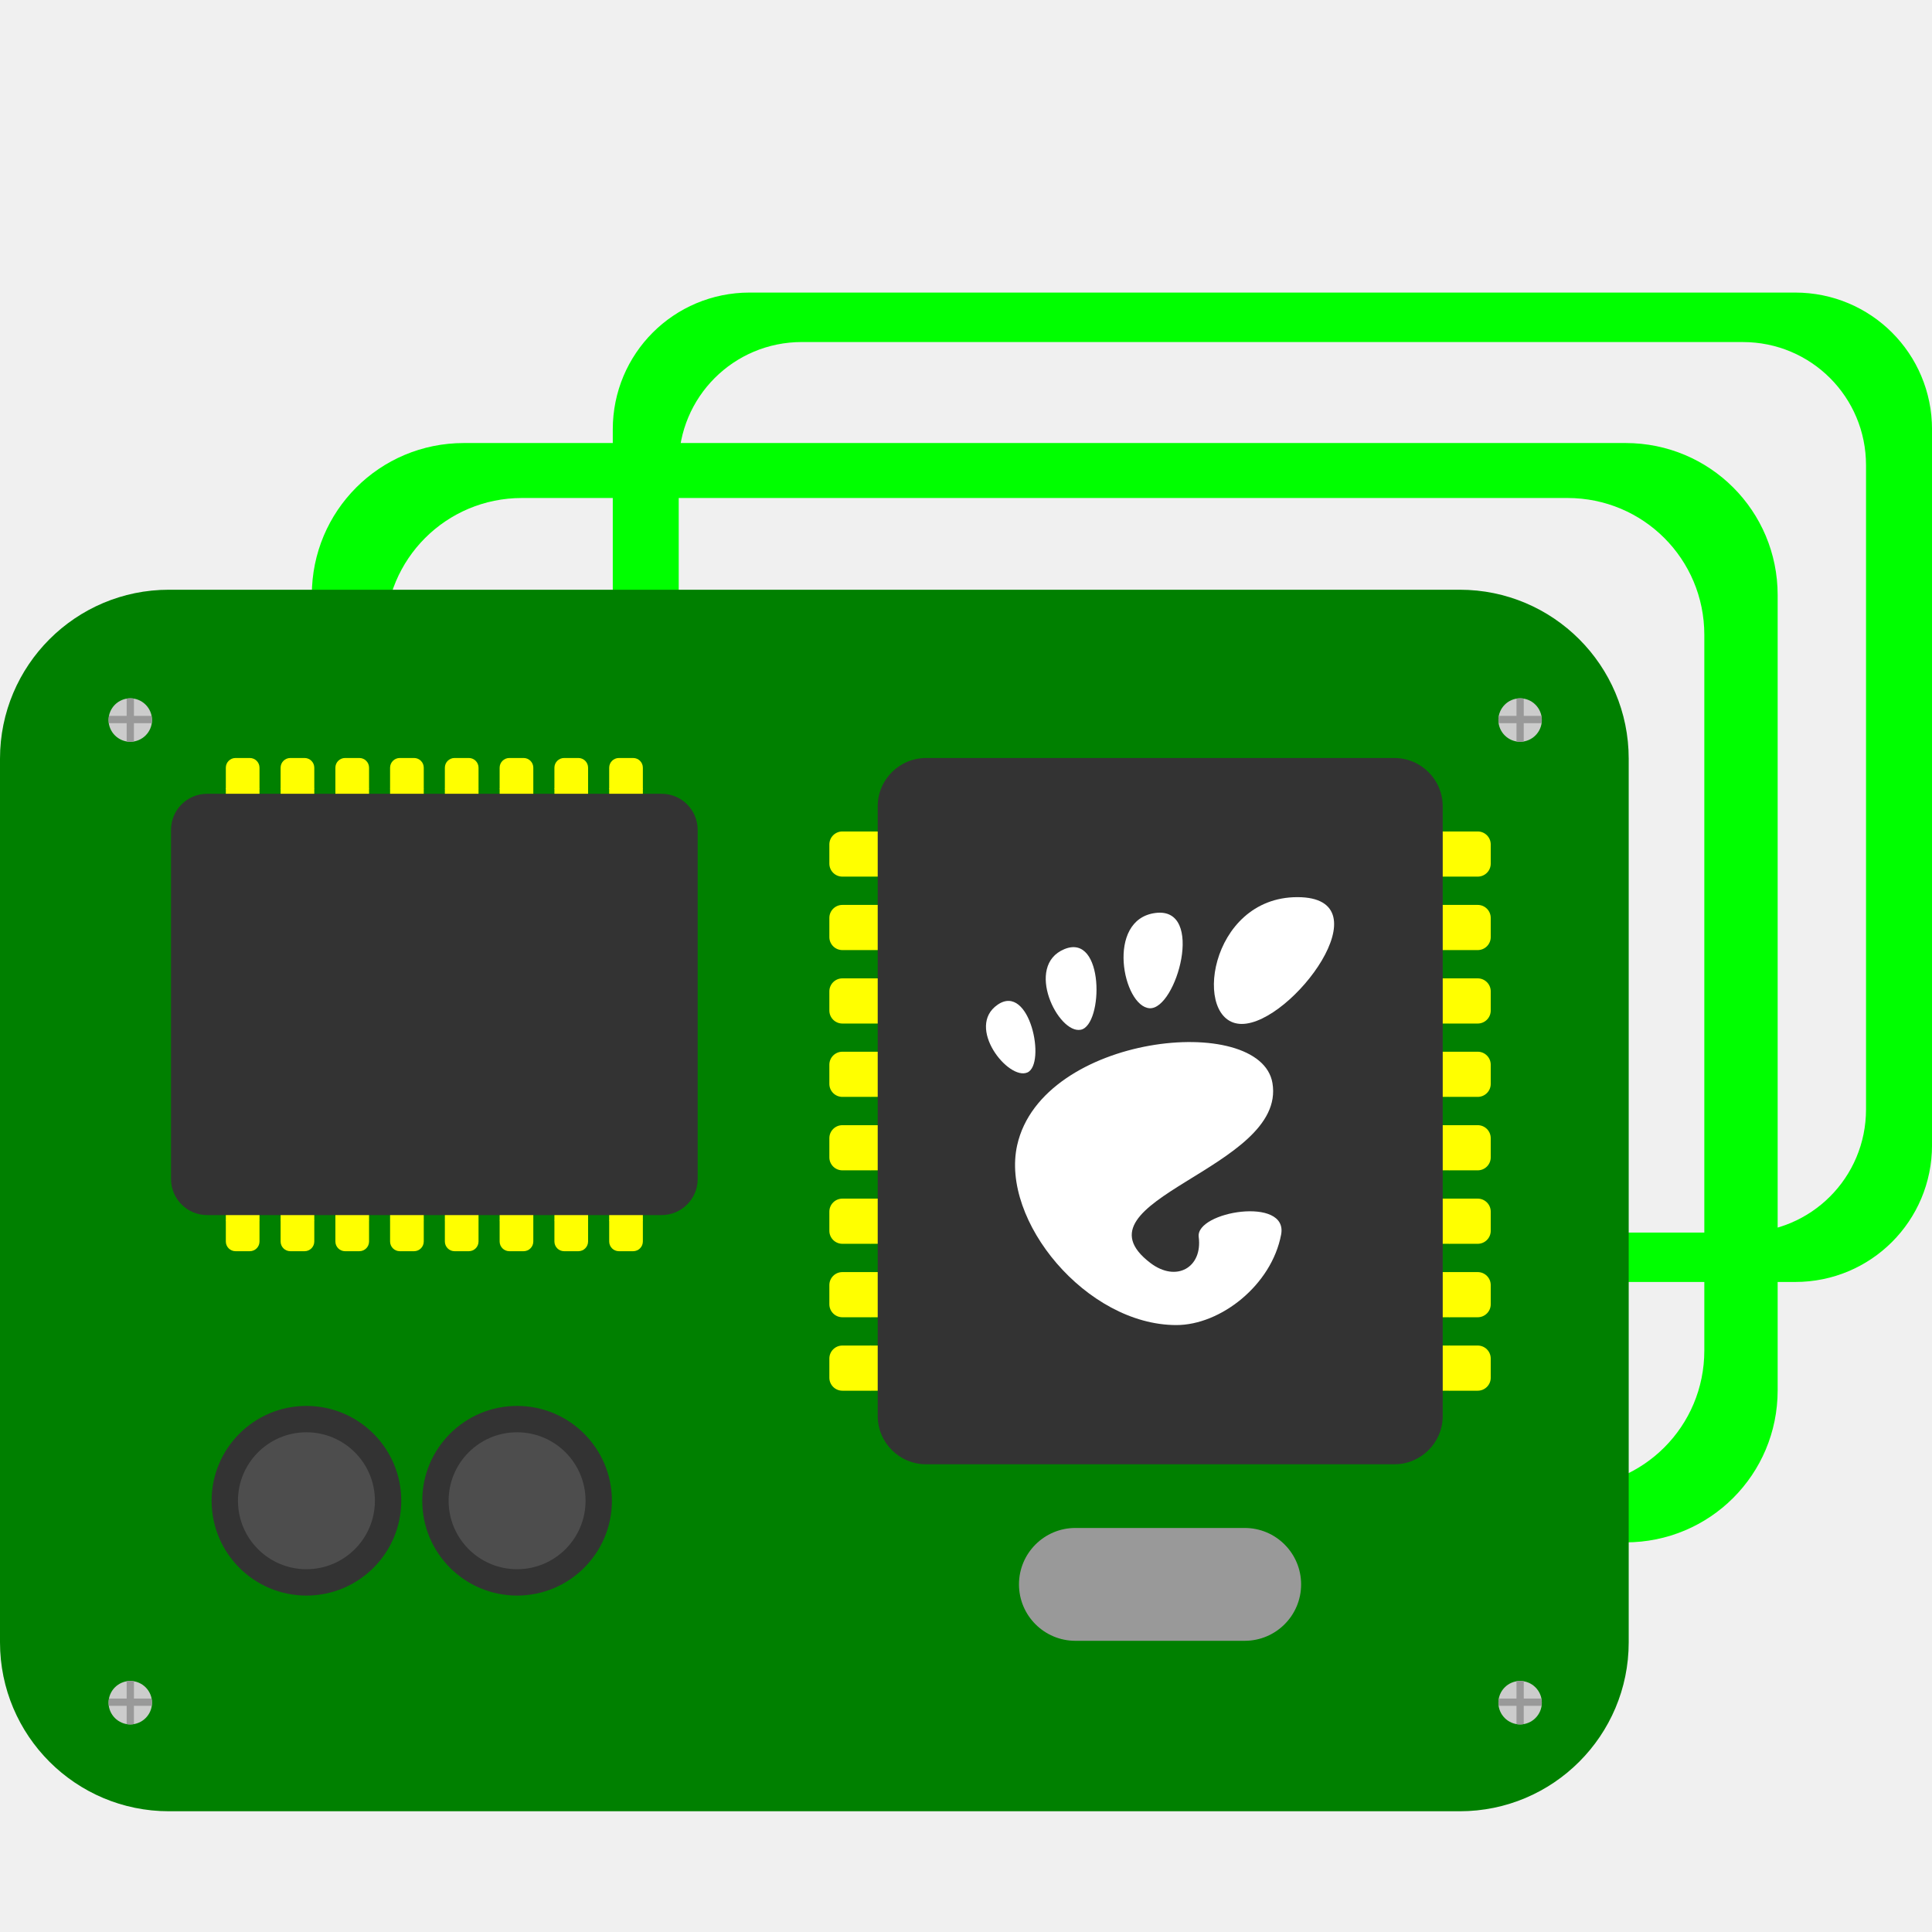
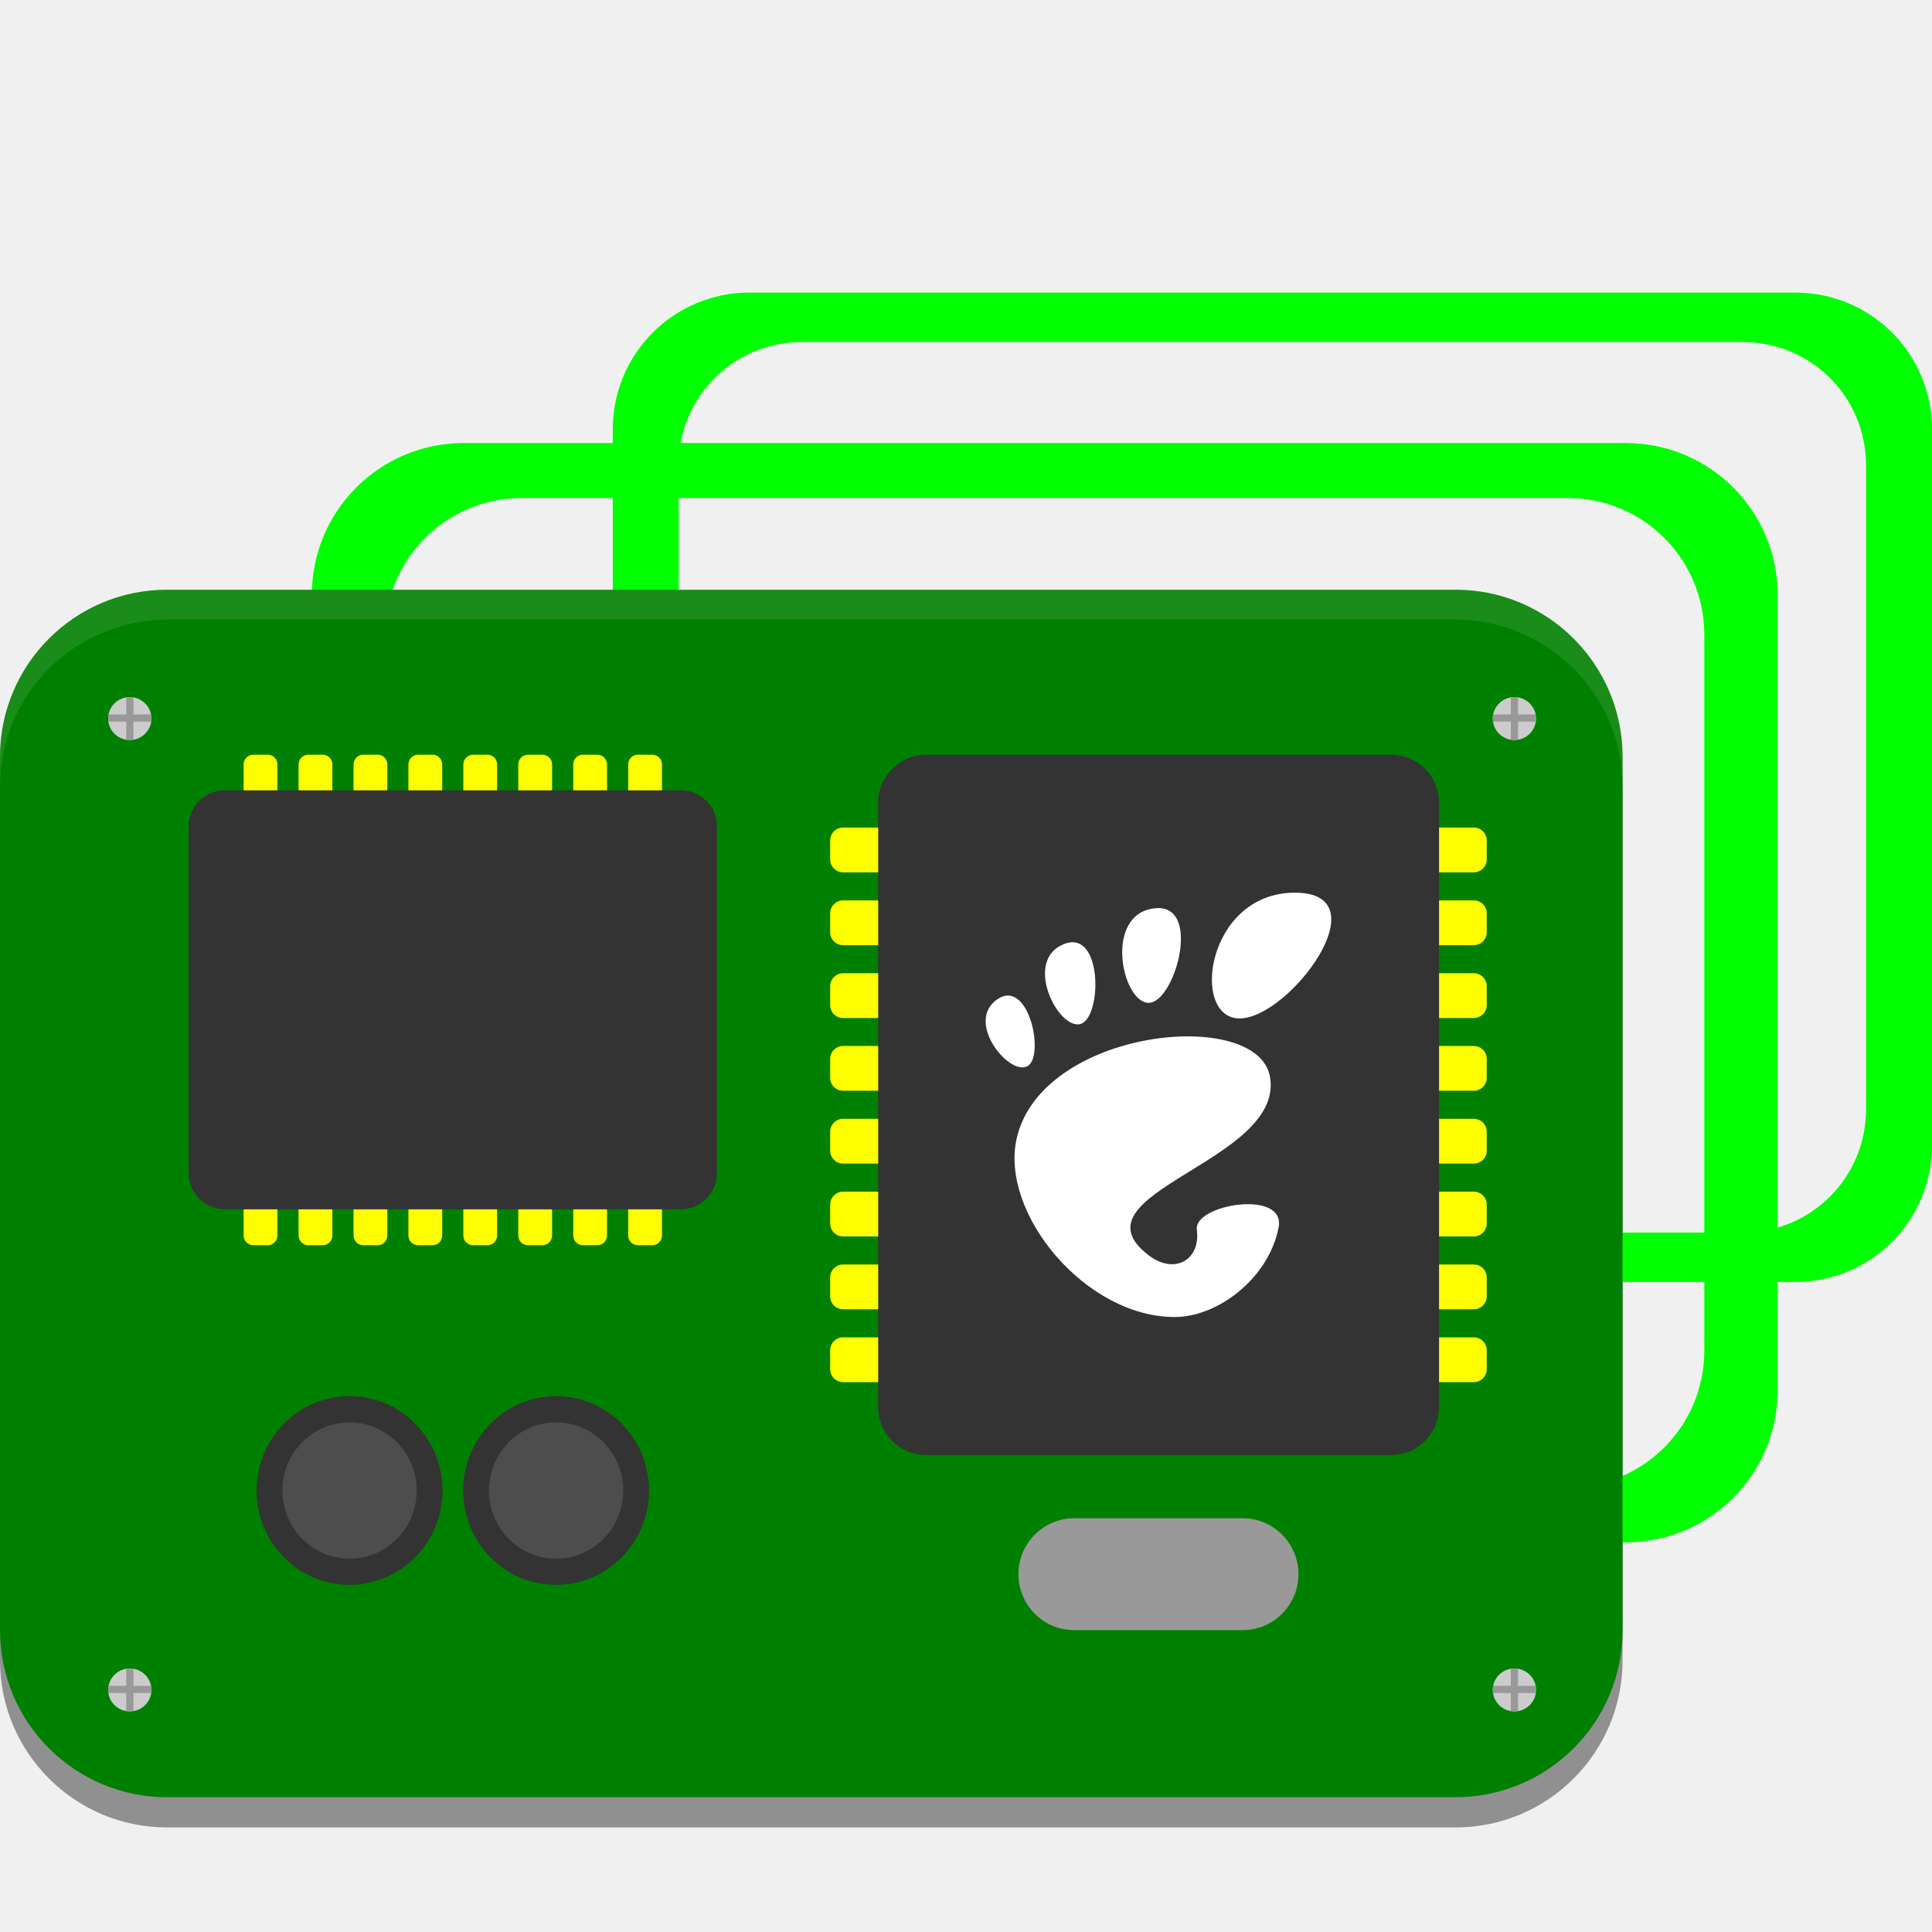
<svg xmlns="http://www.w3.org/2000/svg" xmlns:xlink="http://www.w3.org/1999/xlink" id="svg8" version="1.1" viewBox="0 0 67.733 67.733" height="256" width="256">
  <defs id="defs2">
    <linearGradient id="a">
      <stop offset="0" stop-color="#fff" id="stop2838" />
      <stop offset=".4" stop-color="#fff" id="stop2840" />
      <stop offset="1" stop-color="#f6f5f4" id="stop2842" />
    </linearGradient>
    <radialGradient xlink:href="#a" id="i" gradientUnits="userSpaceOnUse" gradientTransform="matrix(4 0 0 4 -492.799 -641.952)" cx="134.2" cy="222.988" fx="134.2" fy="222.988" r="2" />
    <radialGradient xlink:href="#a" id="h" gradientUnits="userSpaceOnUse" gradientTransform="matrix(4 0 0 4 -492.799 -681.952)" cx="134.2" cy="222.988" fx="134.2" fy="222.988" r="2" />
    <radialGradient xlink:href="#a" id="g" gradientUnits="userSpaceOnUse" gradientTransform="matrix(6 0 0 6 -785.198 -1065.928)" cx="134.2" cy="222.988" fx="134.2" fy="222.988" r="2" />
    <radialGradient xlink:href="#a" id="f" cx="134.2" cy="222.988" fx="134.2" fy="222.988" r="2" gradientUnits="userSpaceOnUse" gradientTransform="matrix(6 0 0 6 -785.198 -1153.928)" />
    <radialGradient xlink:href="#a" id="e" gradientUnits="userSpaceOnUse" gradientTransform="matrix(4 0 0 4 -452.799 -681.952)" cx="134.2" cy="222.988" fx="134.2" fy="222.988" r="2" />
    <radialGradient xlink:href="#a" id="d" gradientUnits="userSpaceOnUse" gradientTransform="matrix(4 0 0 4 -452.799 -641.952)" cx="134.2" cy="222.988" fx="134.2" fy="222.988" r="2" />
    <radialGradient xlink:href="#a" id="c" gradientUnits="userSpaceOnUse" gradientTransform="matrix(6 0 0 6 -697.198 -1065.928)" cx="134.2" cy="222.988" fx="134.2" fy="222.988" r="2" />
    <radialGradient xlink:href="#a" id="b" gradientUnits="userSpaceOnUse" gradientTransform="matrix(6 0 0 6 -697.198 -1153.928)" cx="134.2" cy="222.988" fx="134.2" fy="222.988" r="2" />
  </defs>
  <g id="g5516" style="display:inline">
+     <g id="layer1" style="display:inline;opacity:0.4">
+       <rect style="display:inline;fill:#000000;stroke-width:1.333;paint-order:stroke fill markers" id="rect960" width="56.885" height="42.333" x="-6.1207203e-08" y="21.734" ry="5.856" />
+     </g>
    <path id="path6940" style="fill:#00ff00;stroke-width:1.088;paint-order:stroke fill markers" d="m 26.281,10.257 c -2.658,0 -4.798,2.14 -4.798,4.798 v 25.091 c 0,2.658 2.14,4.798 4.798,4.798 h 36.654 c 2.658,0 4.799,-2.14 4.799,-4.798 V 15.055 c 0,-2.658 -2.14,-4.798 -4.799,-4.798 z m 1.833,1.735 H 61.102 c 2.392,0 4.318,1.926 4.318,4.318 v 22.582 c 0,2.392 -1.926,4.319 -4.318,4.319 H 28.113 c -2.392,0 -4.318,-1.926 -4.318,-4.319 V 16.309 c 0,-2.392 1.926,-4.318 4.318,-4.318 z" />
    <path id="rect6461" style="fill:#00ff00;stroke-width:1.209;paint-order:stroke fill markers" d="m 16.263,15.532 c -2.954,0 -5.331,2.378 -5.331,5.331 v 27.879 c 0,2.954 2.378,5.331 5.331,5.331 h 40.727 c 2.954,0 5.332,-2.378 5.332,-5.331 V 20.863 c 0,-2.954 -2.378,-5.331 -5.332,-5.331 z m 2.036,1.927 h 36.654 c 2.658,0 4.798,2.14 4.798,4.798 v 25.091 c 0,2.658 -2.14,4.799 -4.798,4.799 H 18.3 c -2.658,0 -4.798,-2.14 -4.798,-4.799 V 22.257 c 0,-2.658 2.14,-4.798 4.798,-4.798 z" />
-     <rect style="fill:#008000;stroke-width:1.343;paint-order:stroke fill markers" id="rect5274" width="57.1" height="42.825" x="-6.1207203e-08" y="20.675" ry="5.924" />
-     <g id="g5915" transform="matrix(1.246101,0,0,1.246102,-12.5722,3.72181)">
+     <rect style="fill:#008000;stroke-width:1.333;paint-order:stroke fill markers" id="rect5274" width="56.885" height="42.333" x="-6.1207203e-08" y="20.675" ry="5.856" />
+     <g id="g5915" transform="matrix(1.25,0,0,1.239332,-12.01209,3.730472)">
      <g id="g5398" transform="matrix(2.24,0,0,2.24,-55.03333,-47.625)">
        <g id="g5358">
          <g id="g5338">
            <rect style="display:inline;fill:#ffff00;stroke-width:0.644;paint-order:stroke fill markers" id="rect5322" width="0.423" height="0.586" x="31.909" y="35.057" ry="0.122" />
            <rect style="display:inline;fill:#ffff00;stroke-width:0.644;paint-order:stroke fill markers" id="rect5324" width="0.423" height="0.586" x="36.036" y="35.057" ry="0.122" />
            <rect style="display:inline;fill:#ffff00;stroke-width:0.644;paint-order:stroke fill markers" id="rect5326" width="0.423" height="0.586" x="35.348" y="35.057" ry="0.122" />
            <rect style="display:inline;fill:#ffff00;stroke-width:0.644;paint-order:stroke fill markers" id="rect5328" width="0.423" height="0.586" x="34.66" y="35.057" ry="0.122" />
            <rect style="display:inline;fill:#ffff00;stroke-width:0.644;paint-order:stroke fill markers" id="rect5330" width="0.423" height="0.586" x="33.972" y="35.057" ry="0.122" />
            <rect style="display:inline;fill:#ffff00;stroke-width:0.644;paint-order:stroke fill markers" id="rect5332" width="0.423" height="0.586" x="33.285" y="35.057" ry="0.122" />
            <rect style="display:inline;fill:#ffff00;stroke-width:0.644;paint-order:stroke fill markers" id="rect5334" width="0.423" height="0.586" x="32.597" y="35.057" ry="0.122" />
            <rect style="display:inline;fill:#ffff00;stroke-width:0.644;paint-order:stroke fill markers" id="rect5336" width="0.423" height="0.586" x="36.724" y="35.057" ry="0.122" />
          </g>
          <g id="g5356" style="fill:#ffff00" transform="translate(0,-0.05291667)">
            <path style="fill:#ffff00;stroke-width:0.661;paint-order:stroke fill markers" id="path5340" transform="matrix(1.086978,0,0,1,-2.693691,0.01203092)" d="m 32.028,35.631 -0.195,-0.337 0.389,0 z" />
            <path style="fill:#ffff00;stroke-width:0.661;paint-order:stroke fill markers" id="path5342" transform="matrix(1.086978,0,0,1,-2.005774,0.01203092)" d="m 32.028,35.631 -0.195,-0.337 0.389,0 z" />
            <path style="fill:#ffff00;stroke-width:0.661;paint-order:stroke fill markers" id="path5344" transform="matrix(1.086978,0,0,1,-1.317857,0.01203092)" d="m 32.028,35.631 -0.195,-0.337 0.389,0 z" />
            <path style="fill:#ffff00;stroke-width:0.661;paint-order:stroke fill markers" id="path5346" transform="matrix(1.086978,0,0,1,-0.6299405,0.01203092)" d="m 32.028,35.631 -0.195,-0.337 0.389,0 z" />
            <path style="fill:#ffff00;stroke-width:0.661;paint-order:stroke fill markers" id="path5348" transform="matrix(1.086978,0,0,1,0.05797616,0.01203092)" d="m 32.028,35.631 -0.195,-0.337 0.389,0 z" />
            <path style="fill:#ffff00;stroke-width:0.661;paint-order:stroke fill markers" id="path5350" transform="matrix(1.086978,0,0,1,0.7458928,0.01203092)" d="m 32.028,35.631 -0.195,-0.337 0.389,0 z" />
            <path style="fill:#ffff00;stroke-width:0.661;paint-order:stroke fill markers" id="path5352" transform="matrix(1.086978,0,0,1,1.433809,0.01203092)" d="m 32.028,35.631 -0.195,-0.337 0.389,0 z" />
            <path style="fill:#ffff00;stroke-width:0.661;paint-order:stroke fill markers" id="path5354" transform="matrix(1.086978,0,0,1,2.121726,0.01203092)" d="m 32.028,35.631 -0.195,-0.337 0.389,0 z" />
          </g>
        </g>
        <g id="g5396" transform="matrix(1,0,0,-1,0,65.09123)">
          <g id="g5376">
            <rect style="display:inline;fill:#ffff00;stroke-width:0.644;paint-order:stroke fill markers" id="rect5360" width="0.423" height="0.586" x="31.909" y="35.057" ry="0.122" />
            <rect style="display:inline;fill:#ffff00;stroke-width:0.644;paint-order:stroke fill markers" id="rect5362" width="0.423" height="0.586" x="36.036" y="35.057" ry="0.122" />
            <rect style="display:inline;fill:#ffff00;stroke-width:0.644;paint-order:stroke fill markers" id="rect5364" width="0.423" height="0.586" x="35.348" y="35.057" ry="0.122" />
            <rect style="display:inline;fill:#ffff00;stroke-width:0.644;paint-order:stroke fill markers" id="rect5366" width="0.423" height="0.586" x="34.66" y="35.057" ry="0.122" />
            <rect style="display:inline;fill:#ffff00;stroke-width:0.644;paint-order:stroke fill markers" id="rect5368" width="0.423" height="0.586" x="33.972" y="35.057" ry="0.122" />
            <rect style="display:inline;fill:#ffff00;stroke-width:0.644;paint-order:stroke fill markers" id="rect5370" width="0.423" height="0.586" x="33.285" y="35.057" ry="0.122" />
            <rect style="display:inline;fill:#ffff00;stroke-width:0.644;paint-order:stroke fill markers" id="rect5372" width="0.423" height="0.586" x="32.597" y="35.057" ry="0.122" />
            <rect style="display:inline;fill:#ffff00;stroke-width:0.644;paint-order:stroke fill markers" id="rect5374" width="0.423" height="0.586" x="36.724" y="35.057" ry="0.122" />
          </g>
          <g id="g5394" style="fill:#ffff00" transform="translate(0,-0.05291667)">
            <path style="fill:#ffff00;stroke-width:0.661;paint-order:stroke fill markers" id="path5378" transform="matrix(1.086978,0,0,1,-2.693691,0.01203092)" d="m 32.028,35.631 -0.195,-0.337 0.389,0 z" />
            <path style="fill:#ffff00;stroke-width:0.661;paint-order:stroke fill markers" id="path5380" transform="matrix(1.086978,0,0,1,-2.005774,0.01203092)" d="m 32.028,35.631 -0.195,-0.337 0.389,0 z" />
            <path style="fill:#ffff00;stroke-width:0.661;paint-order:stroke fill markers" id="path5382" transform="matrix(1.086978,0,0,1,-1.317857,0.01203092)" d="m 32.028,35.631 -0.195,-0.337 0.389,0 z" />
            <path style="fill:#ffff00;stroke-width:0.661;paint-order:stroke fill markers" id="path5384" transform="matrix(1.086978,0,0,1,-0.6299405,0.01203092)" d="m 32.028,35.631 -0.195,-0.337 0.389,0 z" />
            <path style="fill:#ffff00;stroke-width:0.661;paint-order:stroke fill markers" id="path5386" transform="matrix(1.086978,0,0,1,0.05797616,0.01203092)" d="m 32.028,35.631 -0.195,-0.337 0.389,0 z" />
            <path style="fill:#ffff00;stroke-width:0.661;paint-order:stroke fill markers" id="path5388" transform="matrix(1.086978,0,0,1,0.7458928,0.01203092)" d="m 32.028,35.631 -0.195,-0.337 0.389,0 z" />
            <path style="fill:#ffff00;stroke-width:0.661;paint-order:stroke fill markers" id="path5390" transform="matrix(1.086978,0,0,1,1.433809,0.01203092)" d="m 32.028,35.631 -0.195,-0.337 0.389,0 z" />
            <path style="fill:#ffff00;stroke-width:0.661;paint-order:stroke fill markers" id="path5392" transform="matrix(1.086978,0,0,1,2.121726,0.01203092)" d="m 32.028,35.631 -0.195,-0.337 0.389,0 z" />
          </g>
        </g>
      </g>
      <rect style="fill:#333333;stroke-width:1.551;paint-order:stroke fill markers" id="rect5400" width="14.817" height="11.853" x="14.901" y="19.346" ry="1.015" />
    </g>
-     <g id="g5498" transform="matrix(1.395633,0,0,1.395635,-25.86653,-11.20091)">
+     <g id="g5498" transform="matrix(1.385419,0,0,1.383949,-25.43545,-11.00014)">
      <g id="g5484" transform="matrix(0,2.682011,-2.682011,0,134.9621,-56.66825)">
        <g id="g5480">
          <g id="g5440">
            <g id="g5420">
              <rect style="display:inline;fill:#ffff00;stroke-width:0.644;paint-order:stroke fill markers" id="rect5404" width="0.423" height="0.586" x="31.909" y="35.057" ry="0.122" />
              <rect style="display:inline;fill:#ffff00;stroke-width:0.644;paint-order:stroke fill markers" id="rect5406" width="0.423" height="0.586" x="36.036" y="35.057" ry="0.122" />
              <rect style="display:inline;fill:#ffff00;stroke-width:0.644;paint-order:stroke fill markers" id="rect5408" width="0.423" height="0.586" x="35.348" y="35.057" ry="0.122" />
              <rect style="display:inline;fill:#ffff00;stroke-width:0.644;paint-order:stroke fill markers" id="rect5410" width="0.423" height="0.586" x="34.66" y="35.057" ry="0.122" />
              <rect style="display:inline;fill:#ffff00;stroke-width:0.644;paint-order:stroke fill markers" id="rect5412" width="0.423" height="0.586" x="33.972" y="35.057" ry="0.122" />
              <rect style="display:inline;fill:#ffff00;stroke-width:0.644;paint-order:stroke fill markers" id="rect5414" width="0.423" height="0.586" x="33.285" y="35.057" ry="0.122" />
              <rect style="display:inline;fill:#ffff00;stroke-width:0.644;paint-order:stroke fill markers" id="rect5416" width="0.423" height="0.586" x="32.597" y="35.057" ry="0.122" />
              <rect style="display:inline;fill:#ffff00;stroke-width:0.644;paint-order:stroke fill markers" id="rect5418" width="0.423" height="0.586" x="36.724" y="35.057" ry="0.122" />
            </g>
            <g id="g5438" style="fill:#ffff00" transform="translate(0,-0.05291667)">
              <path style="fill:#ffff00;stroke-width:0.661;paint-order:stroke fill markers" id="path5422" transform="matrix(1.086978,0,0,1,-2.693691,0.01203092)" d="m 32.028,35.631 -0.195,-0.337 0.389,0 z" />
              <path style="fill:#ffff00;stroke-width:0.661;paint-order:stroke fill markers" id="path5424" transform="matrix(1.086978,0,0,1,-2.005774,0.01203092)" d="m 32.028,35.631 -0.195,-0.337 0.389,0 z" />
              <path style="fill:#ffff00;stroke-width:0.661;paint-order:stroke fill markers" id="path5426" transform="matrix(1.086978,0,0,1,-1.317857,0.01203092)" d="m 32.028,35.631 -0.195,-0.337 0.389,0 z" />
              <path style="fill:#ffff00;stroke-width:0.661;paint-order:stroke fill markers" id="path5428" transform="matrix(1.086978,0,0,1,-0.6299405,0.01203092)" d="m 32.028,35.631 -0.195,-0.337 0.389,0 z" />
              <path style="fill:#ffff00;stroke-width:0.661;paint-order:stroke fill markers" id="path5430" transform="matrix(1.086978,0,0,1,0.05797616,0.01203092)" d="m 32.028,35.631 -0.195,-0.337 0.389,0 z" />
              <path style="fill:#ffff00;stroke-width:0.661;paint-order:stroke fill markers" id="path5432" transform="matrix(1.086978,0,0,1,0.7458928,0.01203092)" d="m 32.028,35.631 -0.195,-0.337 0.389,0 z" />
              <path style="fill:#ffff00;stroke-width:0.661;paint-order:stroke fill markers" id="path5434" transform="matrix(1.086978,0,0,1,1.433809,0.01203092)" d="m 32.028,35.631 -0.195,-0.337 0.389,0 z" />
              <path style="fill:#ffff00;stroke-width:0.661;paint-order:stroke fill markers" id="path5436" transform="matrix(1.086978,0,0,1,2.121726,0.01203092)" d="m 32.028,35.631 -0.195,-0.337 0.389,0 z" />
            </g>
          </g>
          <g id="g5478" transform="matrix(1,0,0,-1,0,65.09123)">
            <g id="g5458">
              <rect style="display:inline;fill:#ffff00;stroke-width:0.644;paint-order:stroke fill markers" id="rect5442" width="0.423" height="0.586" x="31.909" y="35.057" ry="0.122" />
              <rect style="display:inline;fill:#ffff00;stroke-width:0.644;paint-order:stroke fill markers" id="rect5444" width="0.423" height="0.586" x="36.036" y="35.057" ry="0.122" />
              <rect style="display:inline;fill:#ffff00;stroke-width:0.644;paint-order:stroke fill markers" id="rect5446" width="0.423" height="0.586" x="35.348" y="35.057" ry="0.122" />
              <rect style="display:inline;fill:#ffff00;stroke-width:0.644;paint-order:stroke fill markers" id="rect5448" width="0.423" height="0.586" x="34.66" y="35.057" ry="0.122" />
              <rect style="display:inline;fill:#ffff00;stroke-width:0.644;paint-order:stroke fill markers" id="rect5450" width="0.423" height="0.586" x="33.972" y="35.057" ry="0.122" />
              <rect style="display:inline;fill:#ffff00;stroke-width:0.644;paint-order:stroke fill markers" id="rect5452" width="0.423" height="0.586" x="33.285" y="35.057" ry="0.122" />
              <rect style="display:inline;fill:#ffff00;stroke-width:0.644;paint-order:stroke fill markers" id="rect5454" width="0.423" height="0.586" x="32.597" y="35.057" ry="0.122" />
              <rect style="display:inline;fill:#ffff00;stroke-width:0.644;paint-order:stroke fill markers" id="rect5456" width="0.423" height="0.586" x="36.724" y="35.057" ry="0.122" />
            </g>
            <g id="g5476" style="fill:#ffff00" transform="translate(0,-0.05291667)">
              <path style="fill:#ffff00;stroke-width:0.661;paint-order:stroke fill markers" id="path5460" transform="matrix(1.086978,0,0,1,-2.693691,0.01203092)" d="m 32.028,35.631 -0.195,-0.337 0.389,0 z" />
              <path style="fill:#ffff00;stroke-width:0.661;paint-order:stroke fill markers" id="path5462" transform="matrix(1.086978,0,0,1,-2.005774,0.01203092)" d="m 32.028,35.631 -0.195,-0.337 0.389,0 z" />
              <path style="fill:#ffff00;stroke-width:0.661;paint-order:stroke fill markers" id="path5464" transform="matrix(1.086978,0,0,1,-1.317857,0.01203092)" d="m 32.028,35.631 -0.195,-0.337 0.389,0 z" />
              <path style="fill:#ffff00;stroke-width:0.661;paint-order:stroke fill markers" id="path5466" transform="matrix(1.086978,0,0,1,-0.6299405,0.01203092)" d="m 32.028,35.631 -0.195,-0.337 0.389,0 z" />
              <path style="fill:#ffff00;stroke-width:0.661;paint-order:stroke fill markers" id="path5468" transform="matrix(1.086978,0,0,1,0.05797616,0.01203092)" d="m 32.028,35.631 -0.195,-0.337 0.389,0 z" />
              <path style="fill:#ffff00;stroke-width:0.661;paint-order:stroke fill markers" id="path5470" transform="matrix(1.086978,0,0,1,0.7458928,0.01203092)" d="m 32.028,35.631 -0.195,-0.337 0.389,0 z" />
              <path style="fill:#ffff00;stroke-width:0.661;paint-order:stroke fill markers" id="path5472" transform="matrix(1.086978,0,0,1,1.433809,0.01203092)" d="m 32.028,35.631 -0.195,-0.337 0.389,0 z" />
              <path style="fill:#ffff00;stroke-width:0.661;paint-order:stroke fill markers" id="path5474" transform="matrix(1.086978,0,0,1,2.121726,0.01203092)" d="m 32.028,35.631 -0.195,-0.337 0.389,0 z" />
            </g>
          </g>
        </g>
        <rect style="fill:#333333;stroke-width:0.692;paint-order:stroke fill markers" id="rect5482" width="6.615" height="5.292" x="31.221" y="29.898" ry="0.453" />
      </g>
      <g id="g5496" style="fill:#ffffff;fill-rule:nonzero;stroke:none;stroke-miterlimit:4" transform="matrix(0.09089713,0,0,0.09089713,43.30177,30.56202)">
        <path d="M 86.068,0 C 61.466,0 56.851,35.041 70.691,35.041 84.529,35.041 110.671,0 86.068,0 Z" id="path5486" style="fill:#ffffff" />
        <path d="M 45.217,30.699 C 52.586,31.149 60.671,2.577 46.821,4.374 32.976,6.171 37.845,30.249 45.217,30.699 Z" id="path5488" style="fill:#ffffff" />
        <path d="M 11.445,48.453 C 16.686,46.146 12.12,23.581 3.208,29.735 -5.7,35.89 6.204,50.759 11.445,48.453 Z" id="path5490" style="fill:#ffffff" />
        <path d="M 26.212,36.642 C 32.451,35.37 32.793,9.778 21.667,14.369 10.539,18.961 19.978,37.916 26.212,36.642 Z" id="path5492" style="fill:#ffffff" />
        <path d="m 58.791,93.913 c 1.107,8.454 -6.202,12.629 -13.36,7.179 C 22.644,83.743 83.16,75.088 79.171,51.386 75.86,31.712 15.495,37.769 8.621,68.553 3.968,89.374 27.774,118.26 52.614,118.26 c 12.22,0 26.315,-11.034 28.952,-25.012 C 83.58,82.589 57.867,86.86 58.791,93.913 Z" id="path5494" style="fill:#ffffff" />
      </g>
    </g>
-     <g id="g5310" transform="matrix(2.79122,0,0,2.791222,-76.77096,-67.39418)">
+     <g id="g5310" transform="matrix(2.736842,0,0,2.777778,-73.55417,-67.17478)">
      <g id="g5298">
        <g id="g5294" transform="translate(1.058333,-0.5291667)">
          <circle style="fill:#333333;stroke-width:0.339;paint-order:stroke fill markers" id="circle5290" cx="30.295" cy="43.524" r="1.191" />
          <circle style="fill:#4d4d4d;stroke-width:0.245;paint-order:stroke fill markers" id="circle5292" cx="30.295" cy="43.524" r="0.86" />
        </g>
        <path style="fill:#333333;stroke-width:0.63;paint-order:stroke fill markers" id="path5296" transform="matrix(0.5,0,0,0.5773503,15.67656,17.72144)" d="m 31.353,41.804 0.265,0.458 -0.529,0 z" />
      </g>
      <g id="g5308" transform="translate(2.645833)">
        <g id="g5304" transform="translate(1.058333,-0.5291667)">
          <circle style="fill:#333333;stroke-width:0.339;paint-order:stroke fill markers" id="circle5300" cx="30.295" cy="43.524" r="1.191" />
          <circle style="fill:#4d4d4d;stroke-width:0.245;paint-order:stroke fill markers" id="circle5302" cx="30.295" cy="43.524" r="0.86" />
        </g>
        <path style="fill:#333333;stroke-width:0.63;paint-order:stroke fill markers" id="path5306" transform="matrix(0.5,0,0,0.5773503,15.67656,17.72144)" d="m 31.353,41.804 0.265,0.458 -0.529,0 z" />
      </g>
    </g>
-     <rect style="fill:#999999;fill-opacity:1;stroke-width:0.34;stroke-miterlimit:4;stroke-dasharray:none;paint-order:stroke fill markers" id="rect5969" width="9.891" height="3.956" x="35.724" y="53.568" ry="1.978" />
-     <g id="g6215" transform="matrix(1.246101,0,0,1.246102,-22.02792,-6.395958)">
+     <rect style="fill:#999999;fill-opacity:1;stroke-width:0.337;stroke-miterlimit:4;stroke-dasharray:none;paint-order:stroke fill markers" id="rect5969" width="9.818" height="3.923" x="35.704" y="53.227" ry="1.962" />
+     <g id="g6215" transform="matrix(1.241429,0,0,1.231803,-21.94533,-6.085299)">
      <g id="g6183" transform="translate(39.10196)">
        <ellipse style="fill:#cccccc;fill-opacity:1;stroke-width:0.144;stroke-miterlimit:4;stroke-dasharray:none;paint-order:stroke fill markers" id="ellipse5512" cx="21.343" cy="25.391" rx="0.611" ry="0.611" />
        <path id="path5514" style="fill:#999999;fill-opacity:1;stroke-width:0.144;stroke-miterlimit:4;stroke-dasharray:none;paint-order:stroke fill markers" d="m 21.335,24.78 a 0.611,0.611 0 0 0 -0.094,0.008 v 0.486 H 20.744 a 0.611,0.611 0 0 0 -0.011,0.117 0.611,0.611 0 0 0 0.006,0.088 h 0.502 v 0.515 a 0.611,0.611 0 0 0 0.102,0.008 0.611,0.611 0 0 0 0.102,-0.008 v -0.515 h 0.502 a 0.611,0.611 0 0 0 0.006,-0.088 0.611,0.611 0 0 0 -0.012,-0.117 H 21.446 V 24.788 a 0.611,0.611 0 0 0 -0.102,-0.009 0.611,0.611 0 0 0 -0.008,0 z" />
      </g>
      <g id="g6189" transform="translate(39.10196,27.64633)">
        <ellipse style="fill:#cccccc;fill-opacity:1;stroke-width:0.144;stroke-miterlimit:4;stroke-dasharray:none;paint-order:stroke fill markers" id="ellipse6185" cx="21.343" cy="25.391" rx="0.611" ry="0.611" />
        <path id="path6187" style="fill:#999999;fill-opacity:1;stroke-width:0.144;stroke-miterlimit:4;stroke-dasharray:none;paint-order:stroke fill markers" d="m 21.335,24.78 a 0.611,0.611 0 0 0 -0.094,0.008 v 0.486 H 20.744 a 0.611,0.611 0 0 0 -0.011,0.117 0.611,0.611 0 0 0 0.006,0.088 h 0.502 v 0.515 a 0.611,0.611 0 0 0 0.102,0.008 0.611,0.611 0 0 0 0.102,-0.008 v -0.515 h 0.502 a 0.611,0.611 0 0 0 0.006,-0.088 0.611,0.611 0 0 0 -0.012,-0.117 H 21.446 V 24.788 a 0.611,0.611 0 0 0 -0.102,-0.009 0.611,0.611 0 0 0 -0.008,0 z" />
      </g>
      <g id="g6195" transform="translate(-2.0209765e-5)">
        <ellipse style="fill:#cccccc;fill-opacity:1;stroke-width:0.144;stroke-miterlimit:4;stroke-dasharray:none;paint-order:stroke fill markers" id="ellipse6191" cx="21.343" cy="25.391" rx="0.611" ry="0.611" />
        <path id="path6193" style="fill:#999999;fill-opacity:1;stroke-width:0.144;stroke-miterlimit:4;stroke-dasharray:none;paint-order:stroke fill markers" d="m 21.335,24.78 a 0.611,0.611 0 0 0 -0.094,0.008 v 0.486 H 20.744 a 0.611,0.611 0 0 0 -0.011,0.117 0.611,0.611 0 0 0 0.006,0.088 h 0.502 v 0.515 a 0.611,0.611 0 0 0 0.102,0.008 0.611,0.611 0 0 0 0.102,-0.008 v -0.515 h 0.502 a 0.611,0.611 0 0 0 0.006,-0.088 0.611,0.611 0 0 0 -0.012,-0.117 H 21.446 V 24.788 a 0.611,0.611 0 0 0 -0.102,-0.009 0.611,0.611 0 0 0 -0.008,0 z" />
      </g>
      <g id="g6201" transform="translate(-2.0209765e-5,27.64633)">
        <ellipse style="fill:#cccccc;fill-opacity:1;stroke-width:0.144;stroke-miterlimit:4;stroke-dasharray:none;paint-order:stroke fill markers" id="ellipse6197" cx="21.343" cy="25.391" rx="0.611" ry="0.611" />
        <path id="path6199" style="fill:#999999;fill-opacity:1;stroke-width:0.144;stroke-miterlimit:4;stroke-dasharray:none;paint-order:stroke fill markers" d="m 21.335,24.78 a 0.611,0.611 0 0 0 -0.094,0.008 v 0.486 H 20.744 a 0.611,0.611 0 0 0 -0.011,0.117 0.611,0.611 0 0 0 0.006,0.088 h 0.502 v 0.515 a 0.611,0.611 0 0 0 0.102,0.008 0.611,0.611 0 0 0 0.102,-0.008 v -0.515 h 0.502 a 0.611,0.611 0 0 0 0.006,-0.088 0.611,0.611 0 0 0 -0.012,-0.117 H 21.446 V 24.788 a 0.611,0.611 0 0 0 -0.102,-0.009 0.611,0.611 0 0 0 -0.008,0 z" />
      </g>
    </g>
+     <path id="rect964" style="display:inline;opacity:0.1;fill:#ffffff;stroke-width:1.333;paint-order:stroke fill markers" d="M 5.901,20.675 C 2.632,20.675 0,23.287 0,26.531 v 1.046 C 0,24.333 2.632,21.721 5.901,21.721 H 50.984 c 3.269,0 5.901,2.612 5.901,5.856 v -1.046 c 0,-3.244 -2.632,-5.856 -5.901,-5.856 z" />
  </g>
</svg>
